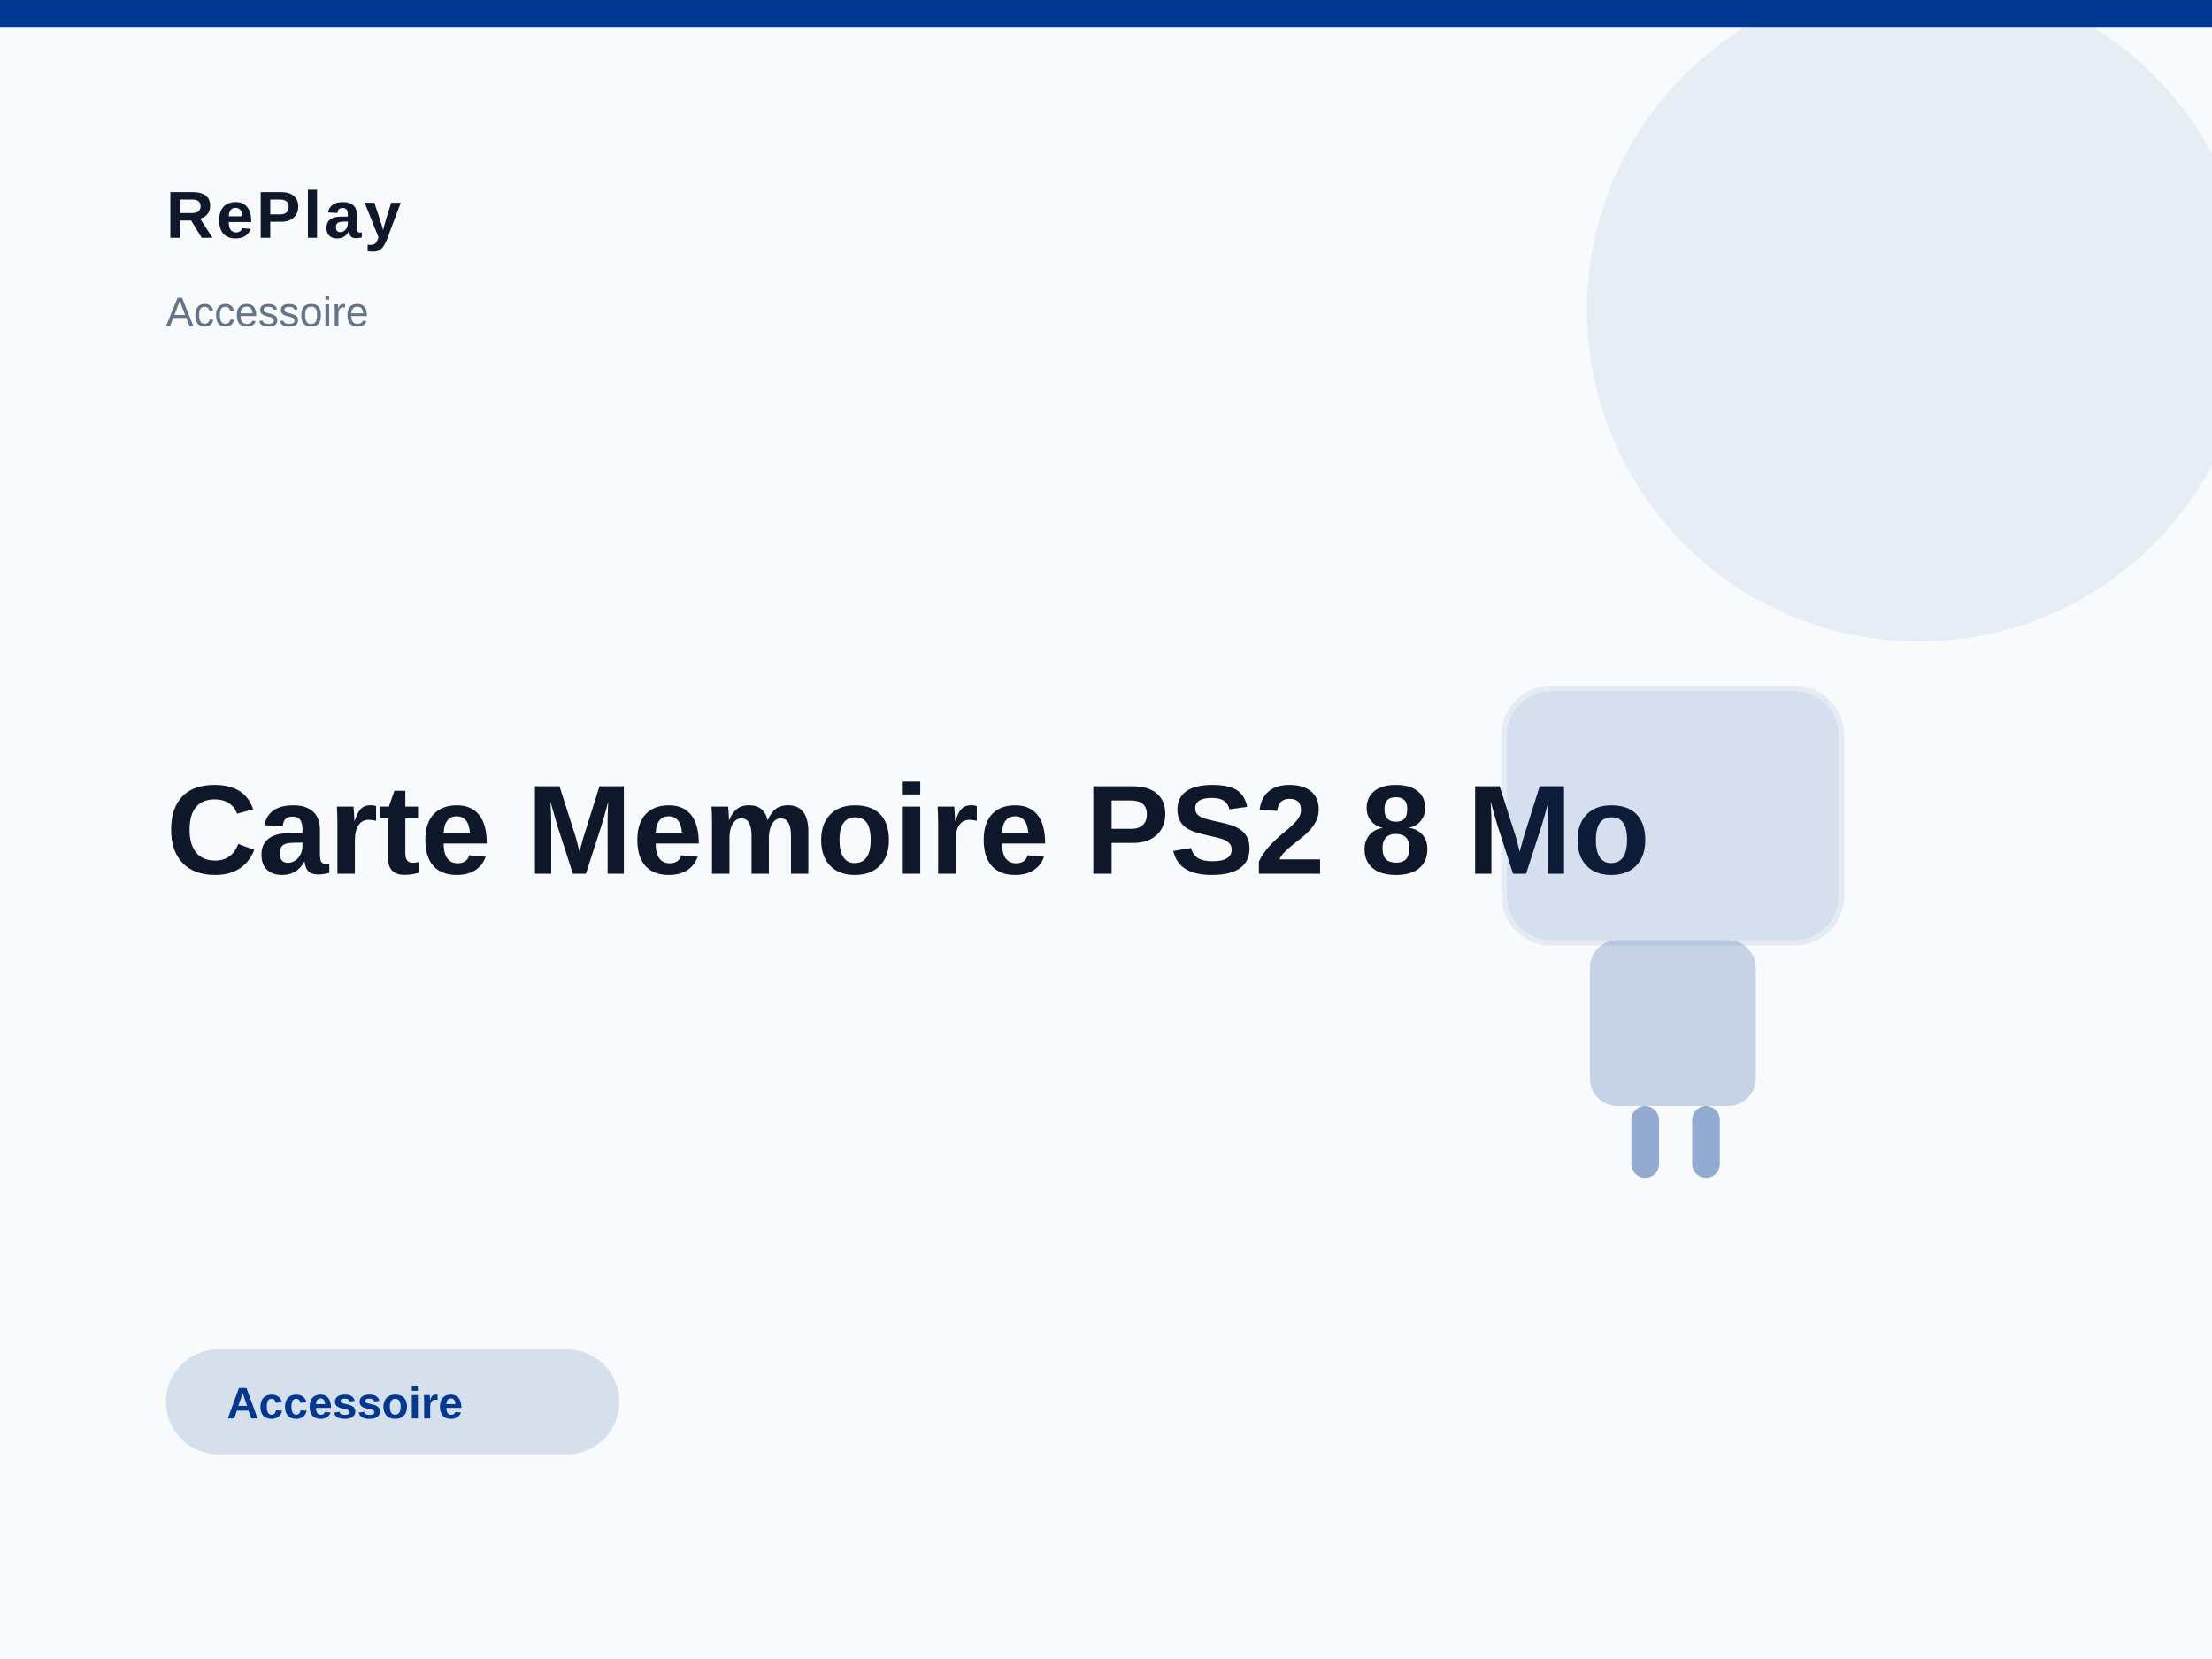
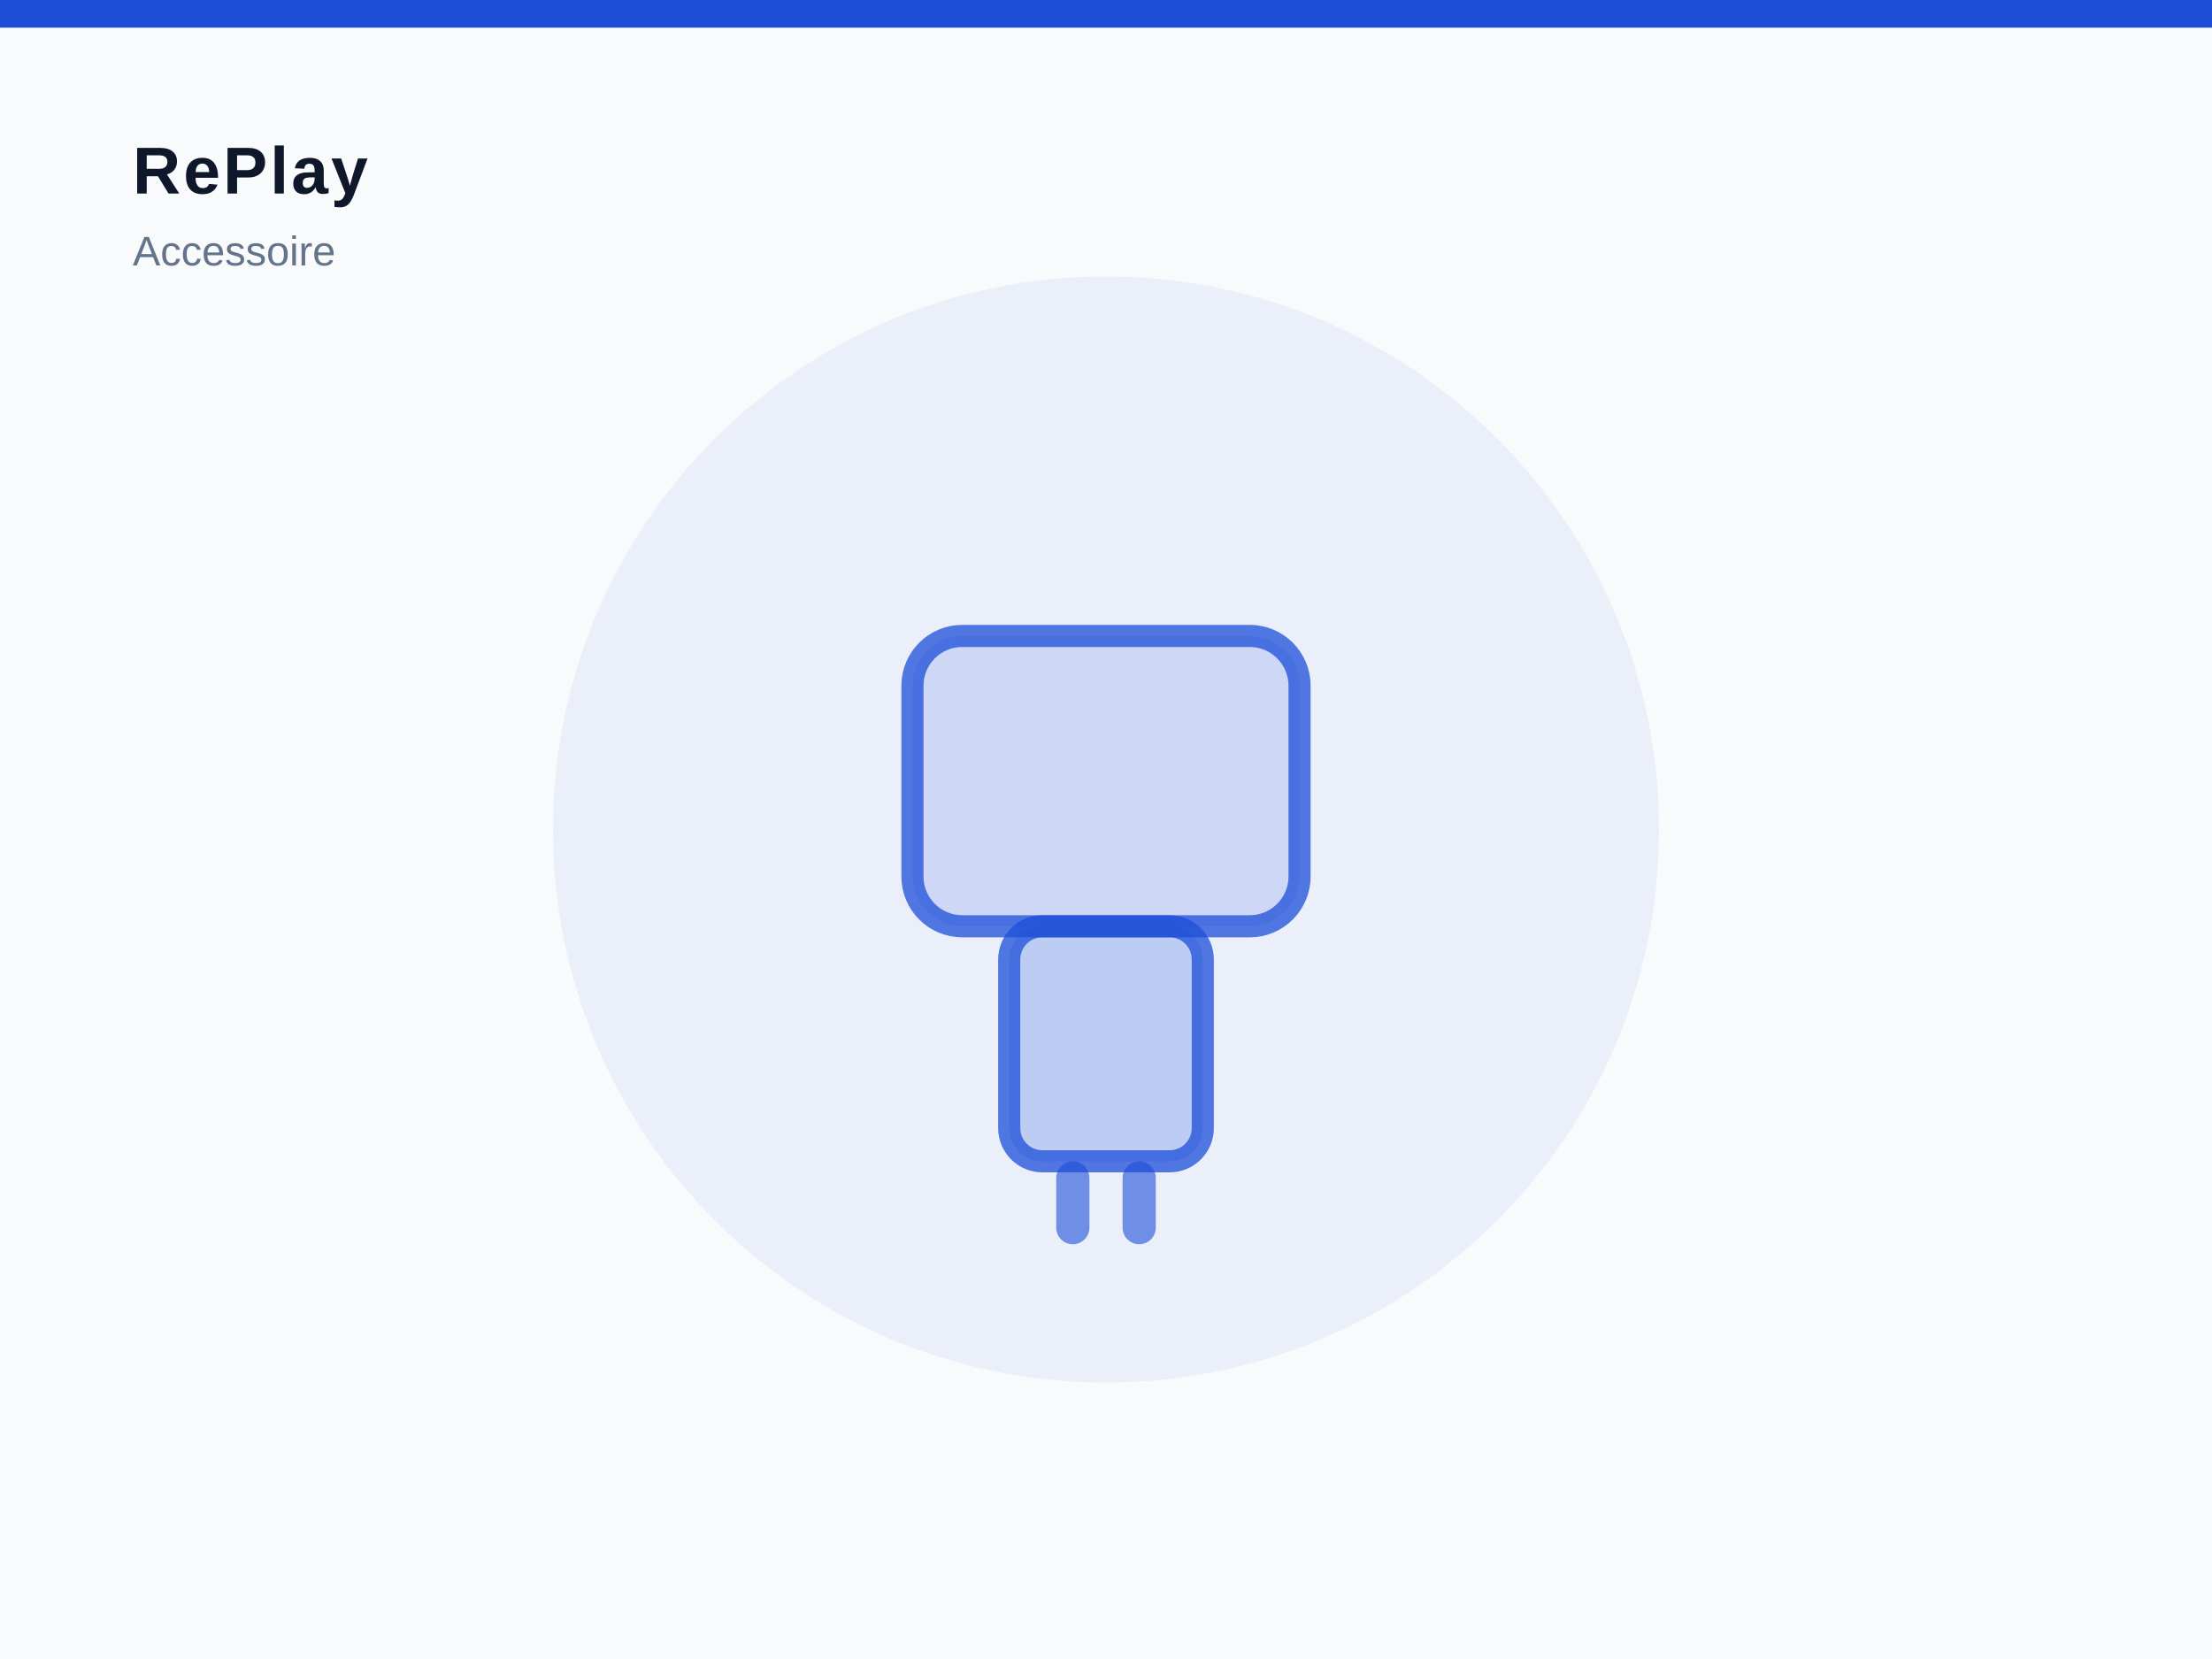
<svg xmlns="http://www.w3.org/2000/svg" viewBox="0 0 800 600" width="800" height="600" role="img" aria-label="Carte Memoire PS2 8 Mo">
  <rect width="800" height="600" fill="#f8fafc" />
-   <rect x="0" y="0" width="800" height="10" fill="#003791" />
-   <circle cx="694" cy="112" r="120" fill="#003791" opacity="0.07" />
-   <text x="60" y="86" font-family="Arial,Helvetica,sans-serif" font-size="24" font-weight="700" fill="#0f172a" letter-spacing="1">RePlay</text>
-   <text x="60" y="118" font-family="Arial,Helvetica,sans-serif" font-size="15" fill="#64748b">Accessoire</text>
-   <text y="316" font-family="Arial,Helvetica,sans-serif" font-size="46" font-weight="700" fill="#0f172a">
-     <tspan x="60" dy="0">Carte Memoire PS2 8 Mo</tspan>
-   </text>
-   <rect x="60" y="488" width="164" height="38" rx="19" fill="#003791" opacity="0.14" />
-   <text x="82" y="513" font-family="Arial,Helvetica,sans-serif" font-size="16" font-weight="600" fill="#003791">Accessoire</text>
-   <g opacity="0.9">
-     <rect x="545" y="250" width="120" height="90" rx="16" fill="#003791" opacity="0.16" stroke="#003791" stroke-width="4" stroke-opacity="0.55" />
-     <rect x="575" y="340" width="60" height="60" rx="10" fill="#003791" opacity="0.22" />
-     <rect x="590" y="400" width="10" height="26" rx="5" fill="#003791" opacity="0.45" />
-     <rect x="612" y="400" width="10" height="26" rx="5" fill="#003791" opacity="0.45" />
+   <rect x="0" y="0" width="800" height="10" fill="#1d4ed8" />
+   <circle cx="400" cy="300" r="200" fill="#1d4ed8" fill-opacity="0.06" />
+   <g fill="#1d4ed8" fill-opacity="0.14" stroke="#1d4ed8" stroke-width="8" stroke-opacity="0.75" stroke-linejoin="round" stroke-linecap="round">
+     <rect x="330" y="230" width="140" height="105" rx="18" />
+     <rect x="365" y="335" width="70" height="85" rx="12" fill="#1d4ed8" fill-opacity="0.22" />
+     <rect x="382" y="420" width="12" height="30" rx="6" fill="#1d4ed8" fill-opacity="0.6" stroke="none" />
+     <rect x="406" y="420" width="12" height="30" rx="6" fill="#1d4ed8" fill-opacity="0.6" stroke="none" />
  </g>
+   <text x="48" y="70" font-family="Arial,Helvetica,sans-serif" font-size="24" font-weight="700" fill="#0f172a" letter-spacing="1">RePlay</text>
+   <text x="48" y="96" font-family="Arial,Helvetica,sans-serif" font-size="15" fill="#64748b">Accessoire</text>
</svg>
